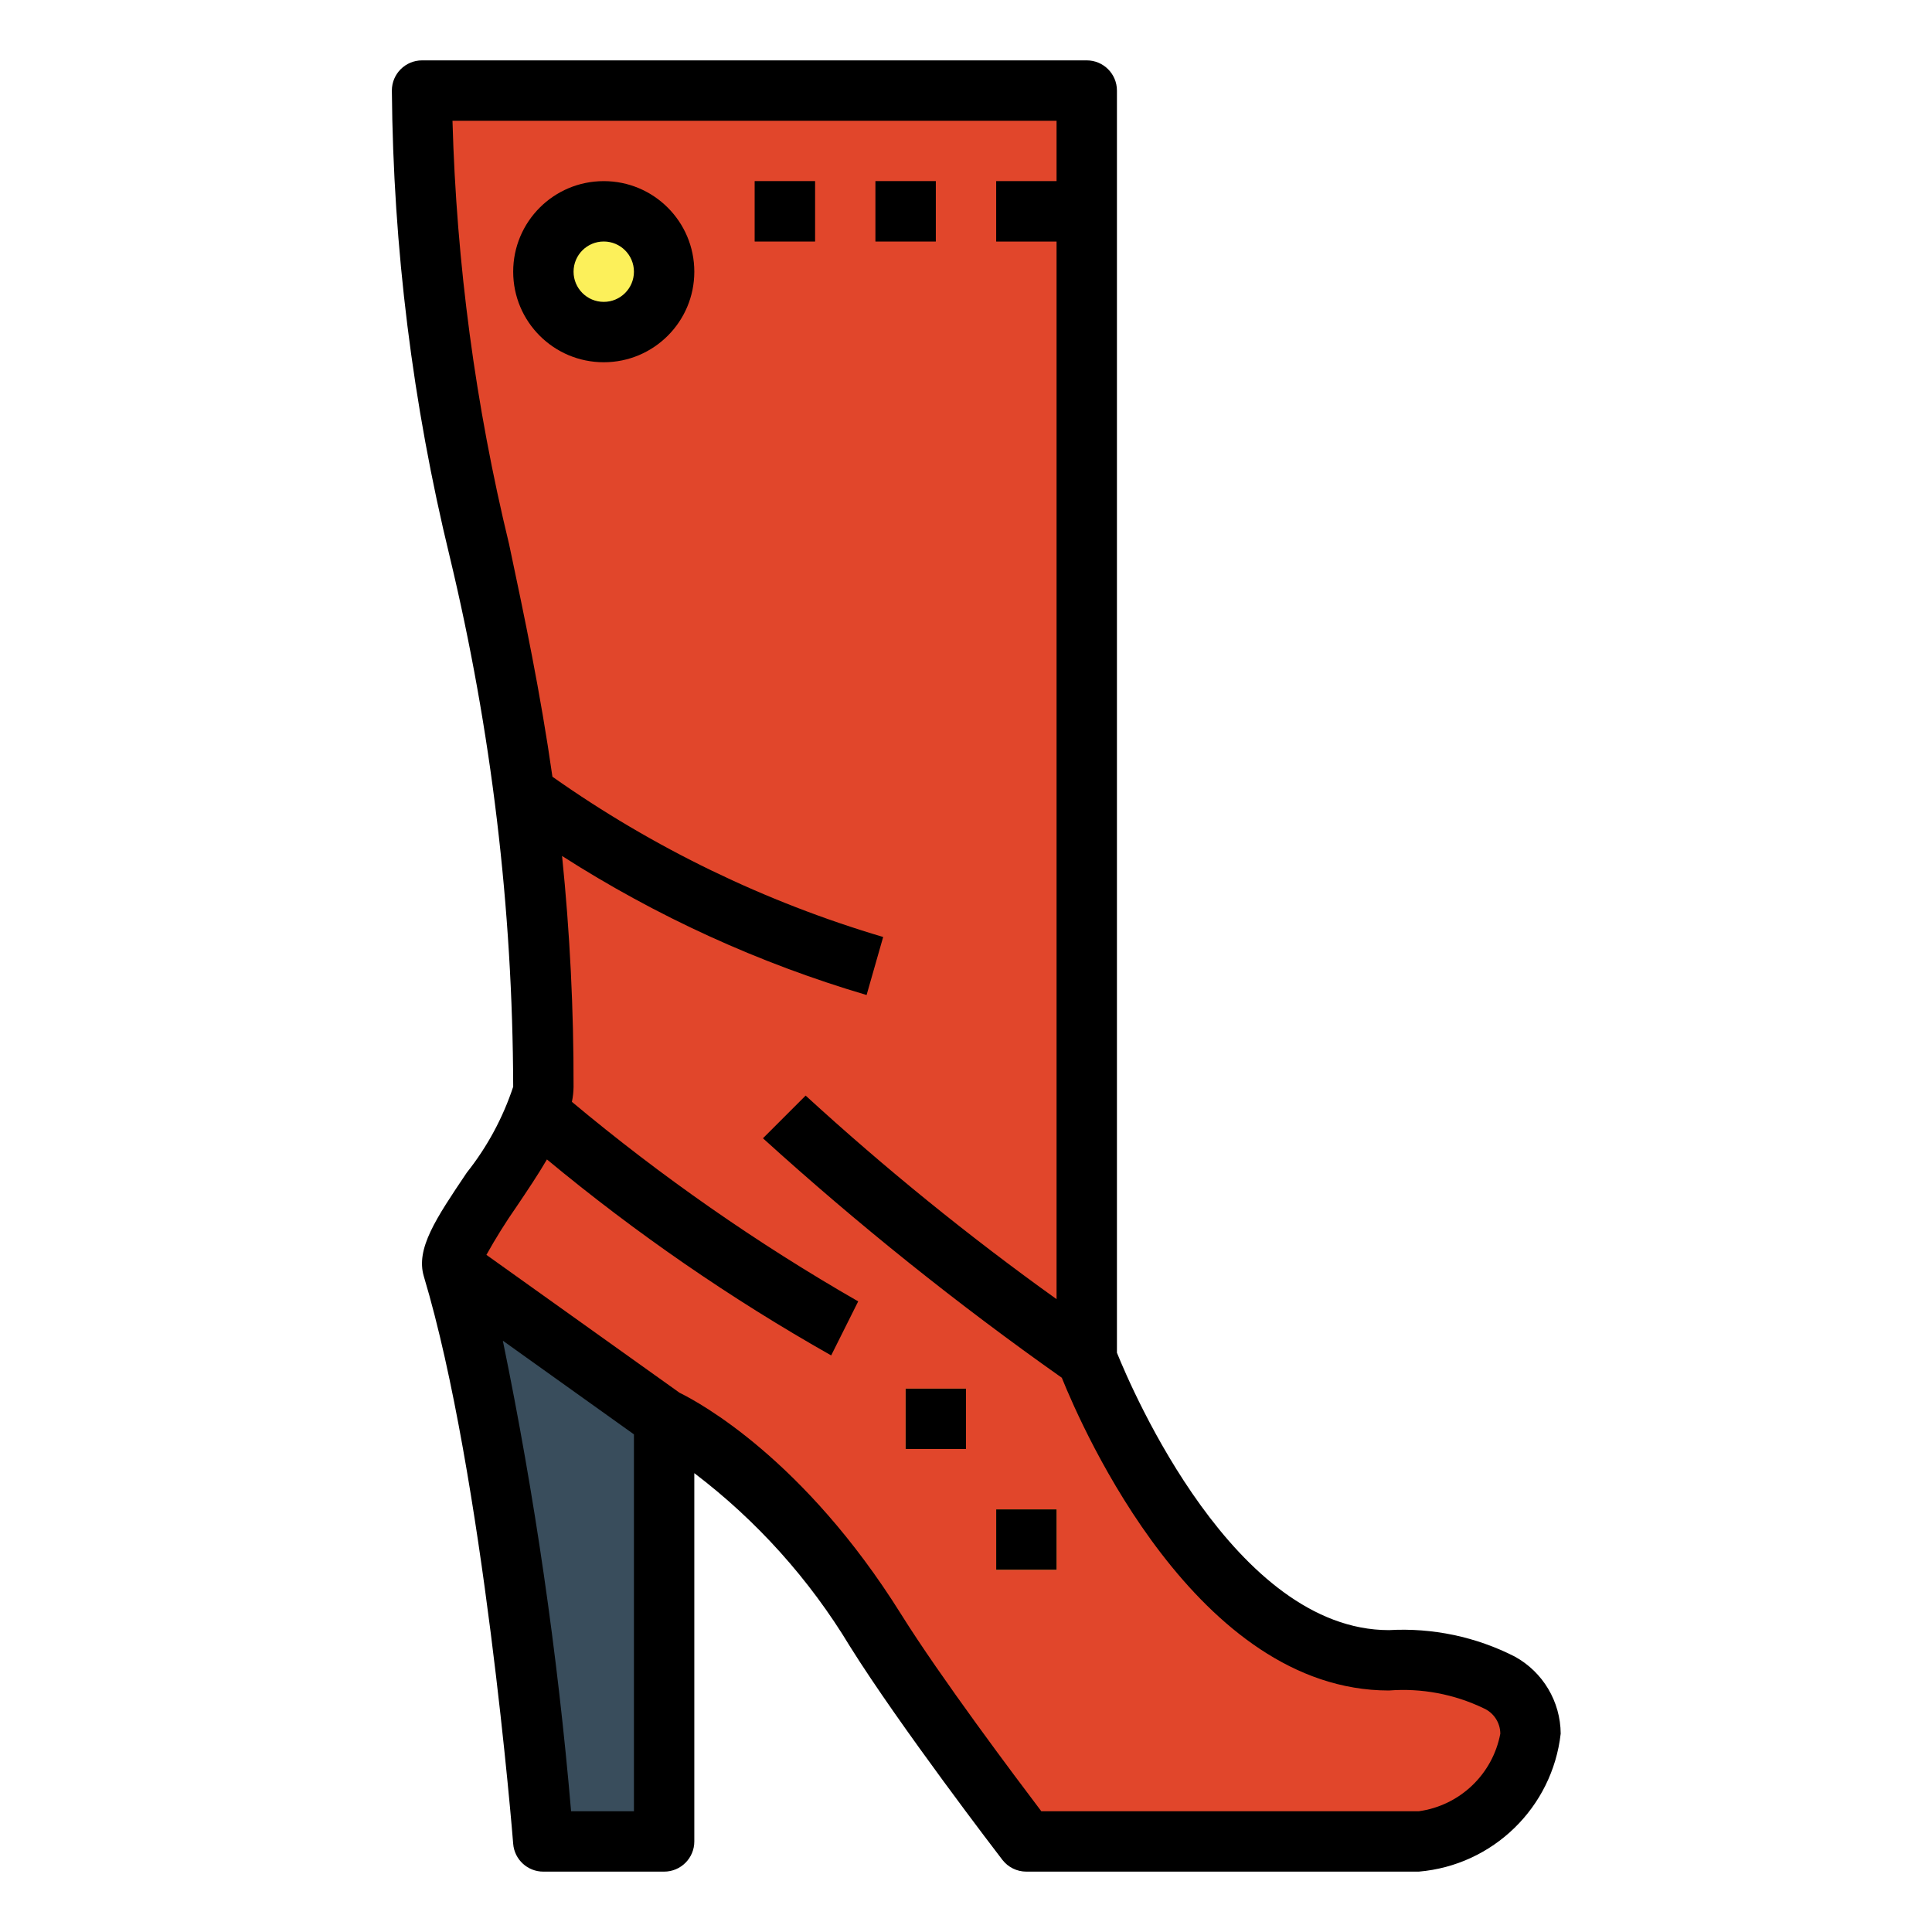
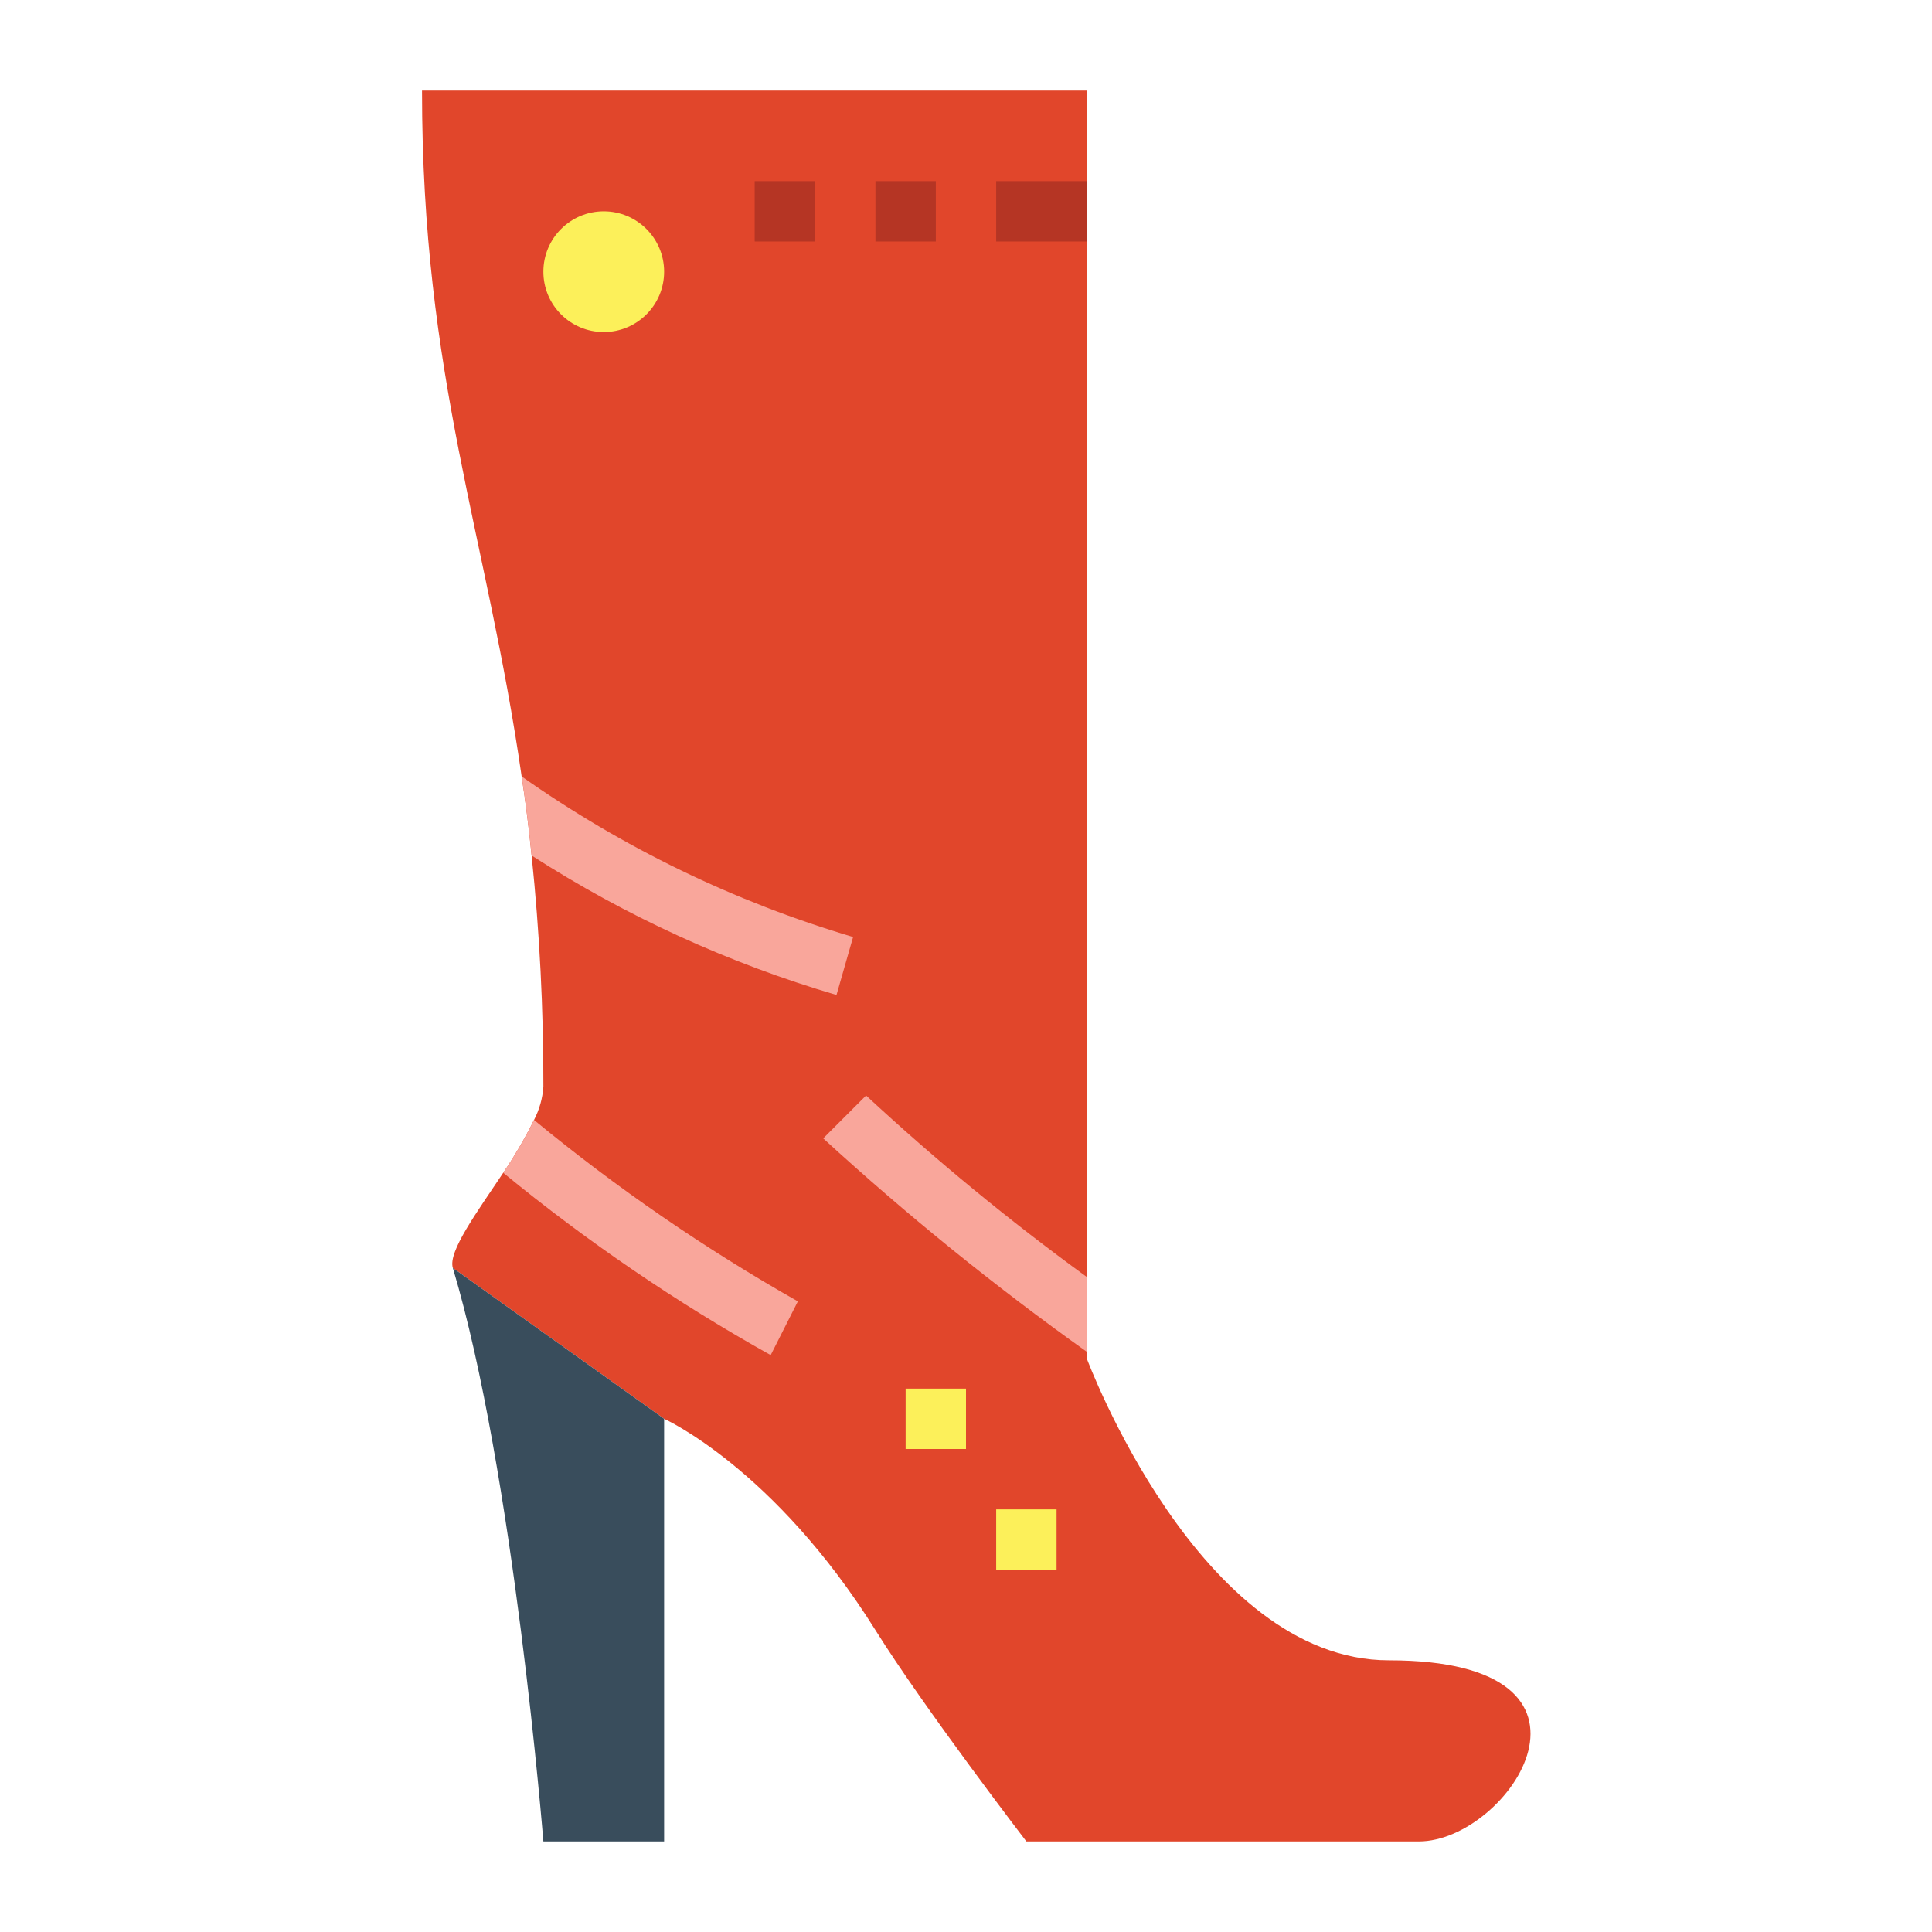
<svg xmlns="http://www.w3.org/2000/svg" height="512" viewBox="0 0 64 64" width="512">
-   <g id="Filled_outline" data-name="Filled outline">
-     <path d="m47 61h-13s-3.363-4.381-5-7c-3.357-5.371-7-7-7-7v14h-4s-.979-12.263-3-19c-.292-.974 3-4.338 3-6 0-15-4.018-20-4.018-33h22.018v42s3.719 10 10.01 10c7.99 0 3.99 6 .99 6z" fill="#e1462b" />
-     <path d="m15 42c2.021 6.737 3 19 3 19h4v-14z" fill="#394d5c" />
-     <circle cx="20" cy="9" fill="#fcf05a" r="2" />
-     <path d="m25 6h2v2h-2z" fill="#b53524" />
-     <path d="m29 6h2v2h-2z" fill="#b53524" />
-     <path d="m30 46h2v2h-2z" fill="#fcf05a" />
-     <path d="m33 50h2v2h-2z" fill="#fcf05a" />
-     <path d="m33 6h3v2h-3z" fill="#b53524" />
-     <path d="m50.181 54.877a8.158 8.158 0 0 0 -4.171-.877c-5.11 0-8.51-7.952-9.01-9.189v-41.811a1 1 0 0 0 -1-1h-22.019a1 1 0 0 0 -1 1 67.669 67.669 0 0 0 1.919 15.449 76.078 76.078 0 0 1 2.1 17.551 9.248 9.248 0 0 1 -1.537 2.845c-1.022 1.519-1.7 2.522-1.421 3.443 1.968 6.555 2.951 18.67 2.958 18.792a1 1 0 0 0 1 .92h4a1 1 0 0 0 1-1v-12.2a20.486 20.486 0 0 1 5.152 5.733c1.643 2.629 4.916 6.9 5.055 7.079a1 1 0 0 0 .793.388h13a5.172 5.172 0 0 0 4.7-4.57 2.934 2.934 0 0 0 -1.519-2.553zm-31.263 5.123a134.211 134.211 0 0 0 -2.261-15.588l4.343 3.103v12.485zm28.082 0h-12.505c-.854-1.127-3.336-4.432-4.647-6.53-3.213-5.14-6.694-7.019-7.335-7.332l-6.4-4.569a18.7 18.7 0 0 1 1.005-1.608c.347-.516.7-1.039 1-1.553a64.182 64.182 0 0 0 9.416 6.492l.895-1.79a66.062 66.062 0 0 1 -9.484-6.61 2.538 2.538 0 0 0 .055-.5 73.55 73.55 0 0 0 -.381-7.645 39.312 39.312 0 0 0 10.088 4.606l.549-1.922a37.466 37.466 0 0 1 -10.956-5.309c-.4-2.8-.921-5.272-1.435-7.7a67.466 67.466 0 0 1 -1.876-14.03h20.011v2h-2v2h2v35.036a89.049 89.049 0 0 1 -8.312-6.743l-1.414 1.414a103.672 103.672 0 0 0 9.9 7.933c.698 1.73 4.487 10.36 10.836 10.36a6.145 6.145 0 0 1 3.134.587.928.928 0 0 1 .556.843 3.194 3.194 0 0 1 -2.7 2.57z" />
-     <path d="m20 6a3 3 0 1 0 3 3 3 3 0 0 0 -3-3zm0 4a1 1 0 1 1 1-1 1 1 0 0 1 -1 1z" />
-     <path d="m25 6h2v2h-2z" />
-     <path d="m29 6h2v2h-2z" />
-     <path d="m30 46h2v2h-2z" />
-     <path d="m33 50h2v2h-2z" />
+   <path d="m15 42c-.16-.54.79-1.83 1.67-3.15a15.058 15.058 0 0 0 1.02-1.75 2.8 2.8 0 0 0 .31-1.1 72.241 72.241 0 0 0 -.39-7.66c-.09-.91-.2-1.78-.33-2.62-1.15-7.99-3.3-13.22-3.3-22.72h22.02v42s3.72 10 10.01 10c7.99 0 3.99 6 .99 6h-13s-3.36-4.38-5-7c-3.36-5.37-7-7-7-7z" fill="#e1462b" />
+   <path d="m15 42c2.021 6.737 3 19 3 19h4v-14z" fill="#394d5c" />
+   <circle cx="20" cy="9" fill="#fcf05a" r="2" />
+   <path d="m25 6h2v2h-2z" fill="#b53524" />
+   <path d="m29 6h2v2h-2z" fill="#b53524" />
+   <g fill="#f9a69b">
+     <path d="m28.26 31.04-.55 1.92a38.954 38.954 0 0 1 -10.1-4.62c-.09-.91-.2-1.78-.33-2.62a37.6 37.6 0 0 0 10.98 5.32z" />
+     <path d="m26.43 43.11-.9 1.78a60.445 60.445 0 0 1 -8.86-6.04 15.058 15.058 0 0 0 1.02-1.75 61.118 61.118 0 0 0 8.74 6.01z" />
+     <path d="m36 42.3v2.48a91.776 91.776 0 0 1 -8.73-7.07l1.42-1.42a79.559 79.559 0 0 0 7.31 6.01z" />
  </g>
+   <path d="m30 46h2v2h-2z" fill="#fcf05a" />
+   <path d="m33 50h2v2h-2z" fill="#fcf05a" />
+   <path d="m33 6h3v2h-3z" fill="#b53524" />
</svg>
